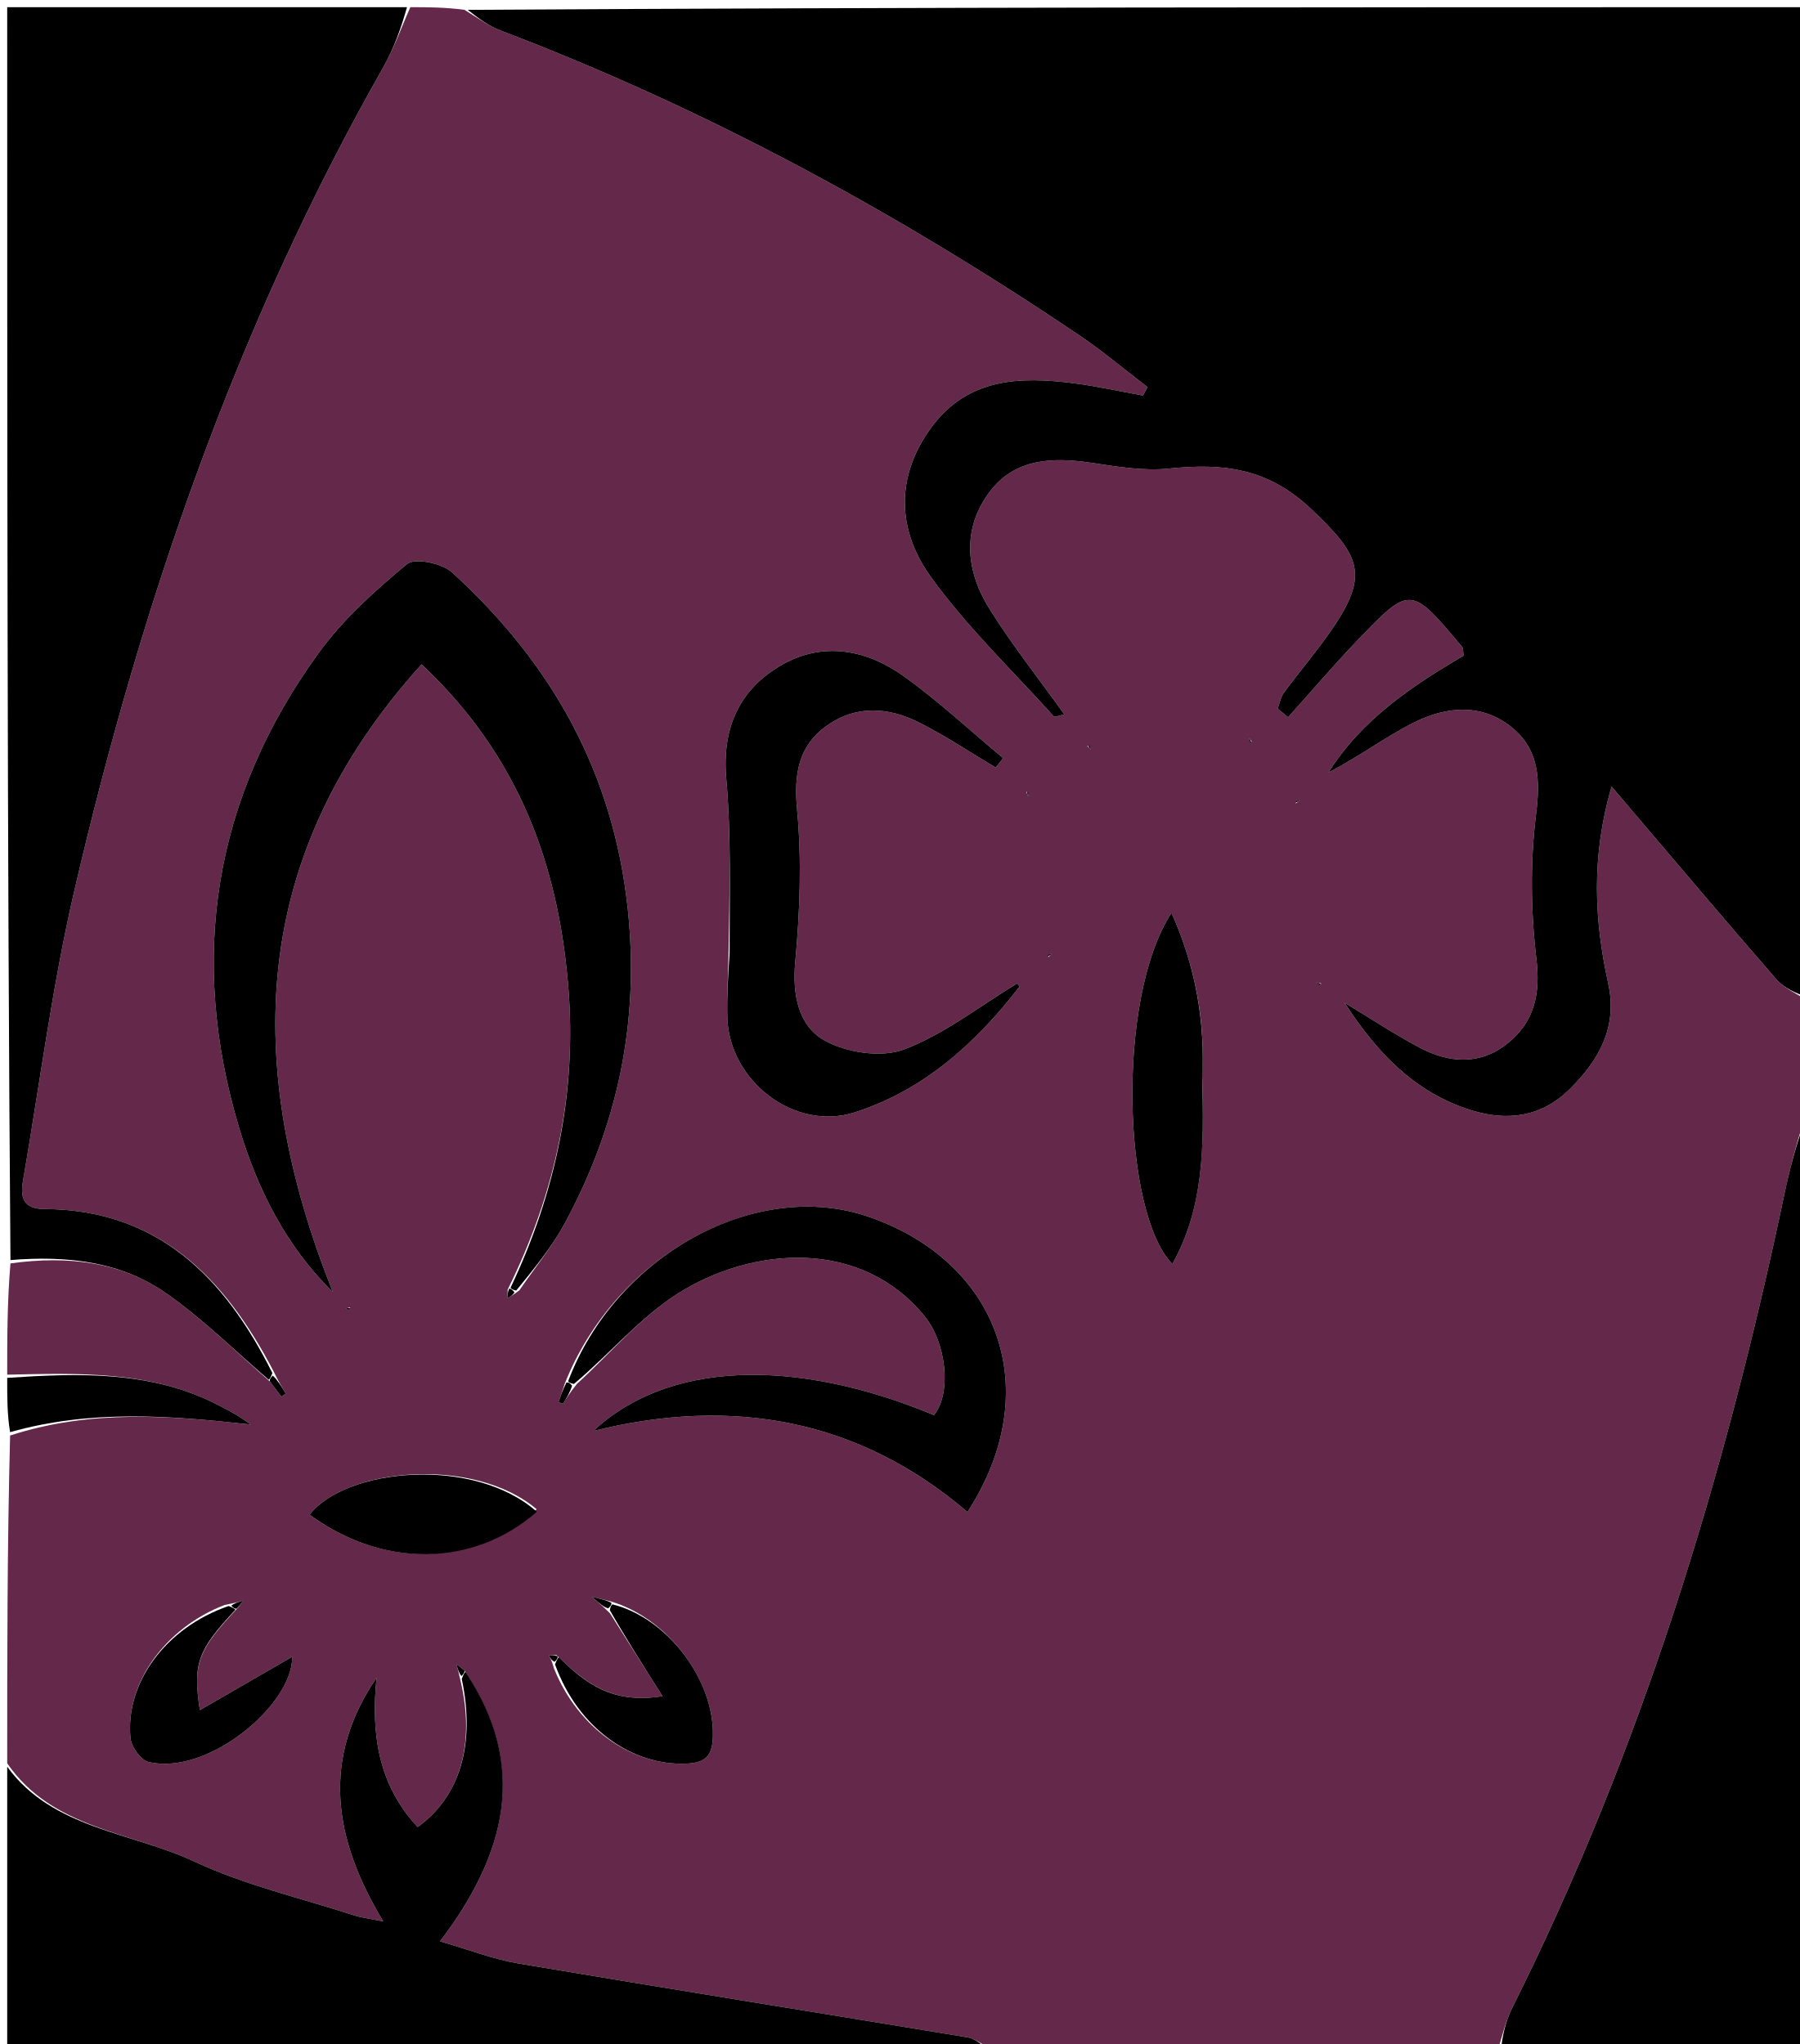
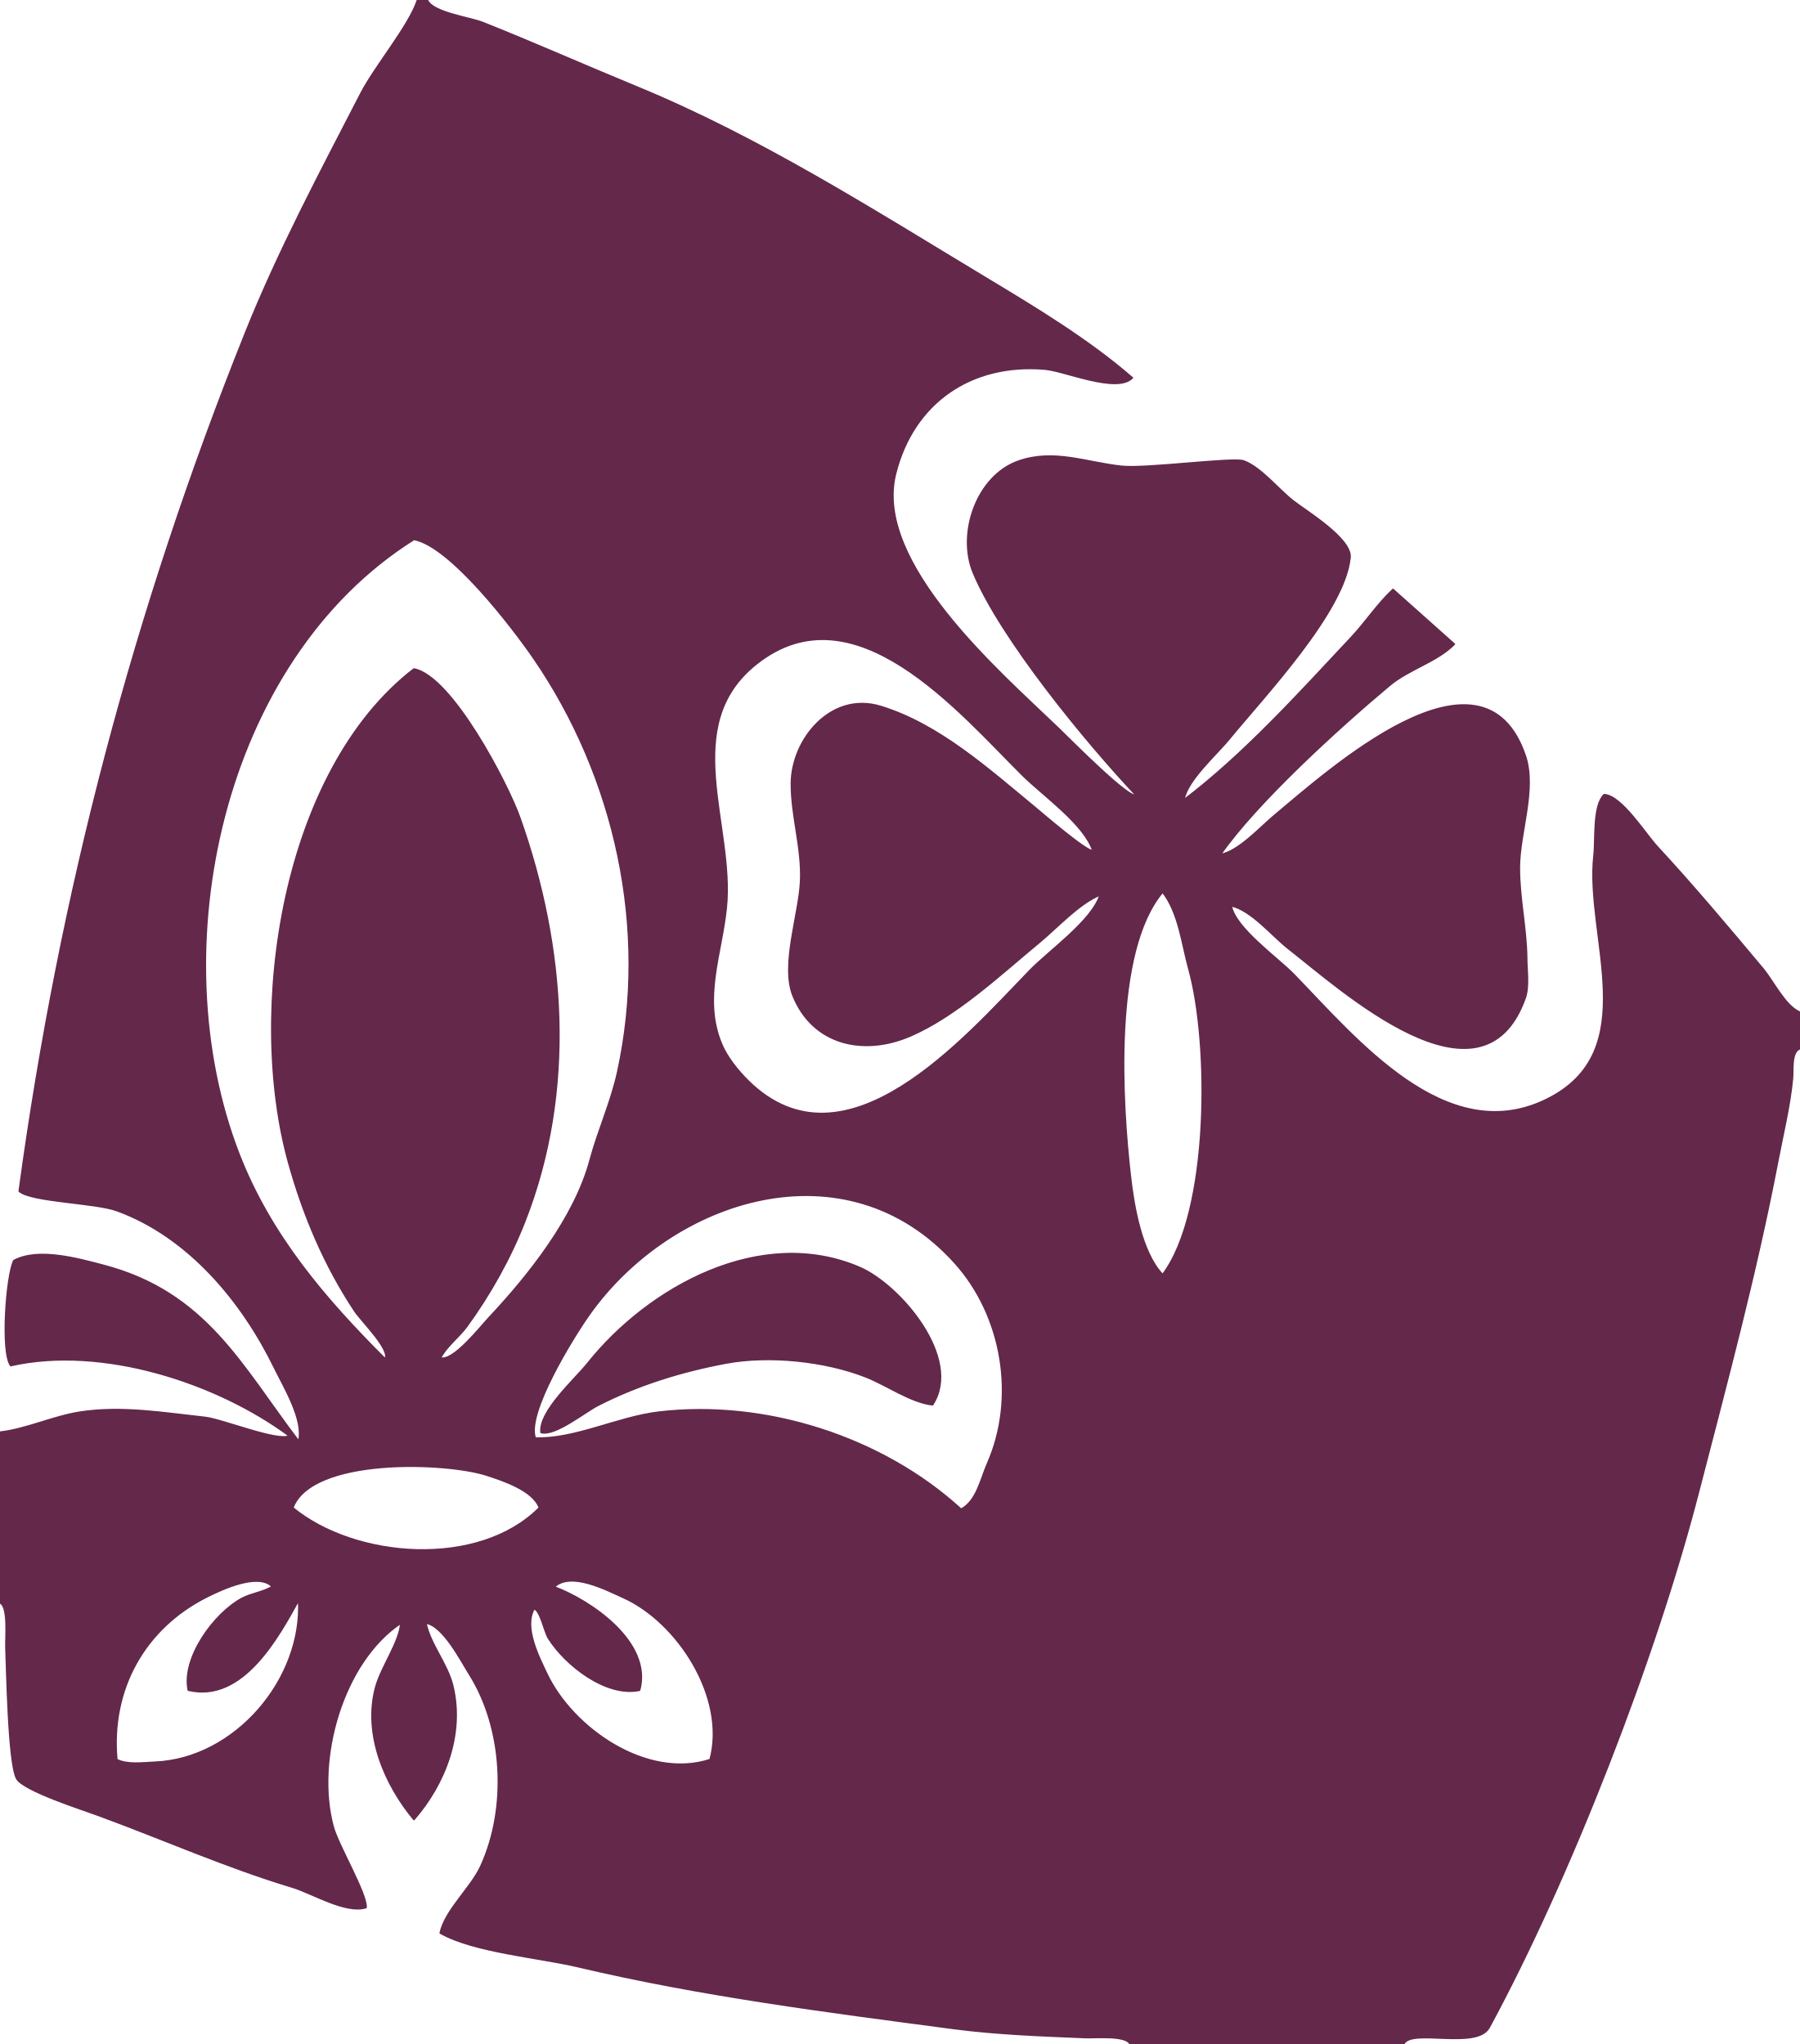
- <svg xmlns="http://www.w3.org/2000/svg" version="1.1" id="Layer_1" x="0px" y="0px" width="250" viewBox="0 0 250 284" enable-background="new 0 0 250 284" xml:space="preserve" height="284">
-   <path fill="#64284B" opacity="1" stroke="none" d=" M1,245   C1,229.979 1,214.958 1.405,199.455   C12.683,195.8 23.701,196.708 34.798,197.927   C33.278,196.752 31.704,195.932 30.122,195.127   C20.886,190.426 10.932,190.787 1,191   C1,185.978 1,180.956 1.453,175.544   C9.462,174.425 16.835,175.316 23.114,179.709   C28.175,183.25 32.617,187.677 37.477,191.93   C38.111,192.782 38.602,193.414 39.093,194.047   C39.291,193.907 39.489,193.767 39.687,193.627   C39.153,192.728 38.62,191.829 38.024,190.579   C31.153,177.371 21.843,168.064 6.129,167.988   C3.256,167.974 2.788,166.406 3.188,164.096   C5.527,150.611 7.251,136.982 10.347,123.672   C19.636,83.737 32.869,45.213 53.217,9.386   C54.725,6.731 55.75,3.802 57,1   C59.371,1 61.741,1 64.528,1.367   C66.487,2.586 67.953,3.639 69.584,4.259   C98.046,15.088 124.608,29.522 149.816,46.516   C153.136,48.754 156.212,51.354 159.401,53.787   C159.191,54.176 158.981,54.566 158.771,54.955   C155.586,54.38 152.419,53.668 149.213,53.256   C141.73,52.294 134.491,52.481 129.421,59.32   C124.33,66.188 124.613,73.66 129.296,80.151   C134.304,87.092 140.582,93.116 146.35,99.501   C146.509,99.677 147.177,99.392 147.86,99.282   C144.27,94.267 140.589,89.615 137.459,84.618   C134.136,79.314 133.587,73.458 137.514,68.281   C140.994,63.692 146.231,63.499 151.6,64.303   C155.164,64.837 158.85,65.466 162.384,65.102   C169.825,64.335 176.069,64.979 182.131,70.727   C188.932,77.175 190.283,79.796 184.952,87.536   C182.892,90.526 180.515,93.296 178.357,96.221   C177.897,96.844 177.759,97.705 177.473,98.457   C177.959,98.856 178.445,99.256 178.93,99.655   C182.121,96.103 185.219,92.461 188.521,89.015   C195.902,81.315 195.947,81.353 203.107,89.891   C203.276,90.093 203.213,90.491 203.303,91.098   C196.127,95.31 189.155,99.979 184.547,107.313   C188.656,105.23 192.307,102.462 196.328,100.425   C200.987,98.064 206.096,97.667 210.303,101.322   C213.777,104.341 213.961,108.379 213.376,113.071   C212.55,119.699 212.63,126.578 213.415,133.221   C214.006,138.221 213.104,142.077 209.297,145.063   C205.472,148.063 201.191,147.692 197.124,145.521   C193.582,143.629 190.217,141.406 186.774,139.329   C191.168,146.097 196.35,151.733 204.273,154.232   C209.544,155.894 214.247,155.101 218.07,151.303   C222.035,147.364 224.735,142.775 223.395,136.665   C221.477,127.925 220.982,119.156 223.861,109.286   C231.921,118.753 239.259,127.46 246.73,136.051   C247.83,137.315 249.561,138.031 251,139   C251,144.355 251,149.71 250.607,155.546   C249.428,159.318 248.564,162.591 247.868,165.9   C239.622,205.067 228.018,243.105 210.036,279.019   C209.102,280.885 208.667,283.001 208,285   C184.646,285 161.292,285 137.436,284.589   C136.087,283.8 135.273,283.218 134.387,283.072   C113.594,279.642 92.784,276.316 72.004,272.812   C68.533,272.227 65.186,270.908 61.129,269.739   C70.373,257.558 73.37,245.353 64.523,232.125   C64.055,231.708 63.723,231.461 63.391,231.214   C63.565,231.832 63.74,232.451 63.956,233.478   C66.053,242.278 63.921,249.61 58.02,253.855   C52.516,247.967 51.518,240.832 52.31,233.1   C44.681,244.32 46.216,255.364 53.242,266.972   C51.243,266.56 50.157,266.441 49.14,266.11   C41.748,263.712 34.058,261.94 27.068,258.675   C18.199,254.532 7.268,254.111 1,245  M84.813,222.498   C84.299,222.372 83.785,222.246 82.195,221.857   C83.457,222.941 83.874,223.298 84.738,224.166   C87.026,227.777 89.314,231.388 92.026,235.668   C84.939,236.834 81.2,233.739 77.295,229.96   C76.944,229.982 76.593,230.004 76.242,230.026   C76.449,230.385 76.657,230.744 76.954,231.823   C80.267,240.094 87.782,245.36 95.32,245.043   C98.139,244.925 98.973,243.845 99.03,241.158   C99.197,233.409 92.729,224.807 84.813,222.498  M31.21,222.997   C22.961,226.168 17.366,233.899 18.129,241.512   C18.25,242.722 19.556,244.556 20.623,244.811   C28.907,246.797 40.754,236.742 40.579,230.201   C36.633,232.481 32.416,234.92 27.761,237.61   C26.756,231.075 27.509,229.241 33.044,223.389   C33.292,223.056 33.54,222.724 33.788,222.391   C33.17,222.568 32.553,222.744 31.21,222.997  M80.158,192.265   C84.763,188.052 88.891,183.091 94.074,179.784   C104.39,173.204 119.563,171.959 128.455,182.906   C131.42,186.555 132.251,193.51 129.736,196.621   C110.182,188.494 92.675,189.217 82.41,198.824   C101.76,194.011 119.268,197.174 134.389,210.081   C145.324,193.243 138.856,175.277 120.54,169.022   C104.989,163.711 85.5,174.437 78.449,192.247   C78.16,193.109 77.872,193.971 77.583,194.833   C77.79,194.901 77.996,194.969 78.203,195.037   C78.687,194.26 79.171,193.484 80.158,192.265  M72.14,179.288   C74.281,176.157 76.727,173.19 78.511,169.868   C85.811,156.273 88.855,141.989 87.207,126.35   C85.198,107.298 76.604,92.126 62.803,79.538   C61.408,78.266 57.632,77.468 56.547,78.366   C52.083,82.059 47.641,86.064 44.258,90.728   C29.678,110.826 26.114,133.078 33.236,156.77   C35.761,165.171 39.703,173.138 46.223,179.506   C33.757,148.17 34.496,118.971 58.559,92.302   C72.115,105.05 77.528,120.189 78.929,136.954   C80.154,151.613 77.232,165.636 70.523,179.168   C70.513,179.569 70.502,179.969 70.492,180.37   C70.873,180.162 71.255,179.954 72.14,179.288  M101.19,132.869   C101.13,135.696 100.956,138.525 101.031,141.347   C101.264,150.179 110.361,157.237 118.73,154.552   C128.295,151.484 135.539,144.966 141.599,137.104   C141.65,137.039 141.268,136.641 141.276,136.651   C136.049,139.82 131.151,143.71 125.578,145.81   C122.421,147 117.591,146.267 114.538,144.565   C110.948,142.563 110.042,138.295 110.463,133.694   C111.103,126.693 111.384,119.553 110.727,112.574   C110.262,107.635 110.839,103.684 114.862,100.819   C118.886,97.953 123.376,98.24 127.597,100.354   C131.29,102.204 134.745,104.529 138.305,106.644   C138.651,106.209 138.997,105.773 139.343,105.337   C134.755,101.514 130.367,97.413 125.525,93.944   C120.398,90.269 114.381,89.118 108.714,92.315   C102.779,95.664 100.253,101.041 100.885,108.216   C101.579,116.097 101.339,124.06 101.19,132.869  M167,149.535   C167.414,141.754 166.067,134.344 162.735,126.836   C154.956,138.733 155.996,168.693 162.854,175.623   C167.276,167.714 167.238,159.134 167,149.535  M74.544,209.694   C65.88,202.337 48.142,203.908 43.004,210.449   C53.023,217.853 65.699,217.836 74.544,209.694  M48.665,181.643   C48.456,181.7 48.246,181.756 48.036,181.813   C48.251,181.885 48.465,181.957 48.665,181.643  M151.018,103.619   C151.185,103.796 151.353,103.972 151.52,104.149   C151.467,103.906 151.414,103.664 151.018,103.619  M173.907,103.069   C173.777,102.89 173.647,102.712 173.517,102.534   C173.542,102.785 173.566,103.037 173.907,103.069  M183.572,136.666   C183.332,136.605 183.091,136.543 182.85,136.482   C183.018,136.653 183.187,136.825 183.572,136.666  M145.608,132.995   C145.783,132.827 145.958,132.659 146.133,132.49   C145.893,132.544 145.653,132.598 145.608,132.995  M179.967,111.647   C180.162,111.493 180.356,111.339 180.551,111.186   C180.309,111.221 180.066,111.256 179.967,111.647  M142.56,109.987   C142.643,110.209 142.726,110.431 142.809,110.653   C142.856,110.442 142.903,110.231 142.56,109.987  z" />
-   <path fill="#000000" opacity="1" stroke="none" d=" M251,138.531   C249.561,138.031 247.83,137.315 246.73,136.051   C239.259,127.46 231.921,118.753 223.861,109.286   C220.982,119.156 221.477,127.925 223.395,136.665   C224.735,142.775 222.035,147.364 218.07,151.303   C214.247,155.101 209.544,155.894 204.273,154.232   C196.35,151.733 191.168,146.097 186.774,139.329   C190.217,141.406 193.582,143.629 197.124,145.521   C201.191,147.692 205.472,148.063 209.297,145.063   C213.104,142.077 214.006,138.221 213.415,133.221   C212.63,126.578 212.55,119.699 213.376,113.071   C213.961,108.379 213.777,104.341 210.303,101.322   C206.096,97.667 200.987,98.064 196.328,100.425   C192.307,102.462 188.656,105.23 184.547,107.313   C189.155,99.979 196.127,95.31 203.303,91.098   C203.213,90.491 203.276,90.093 203.107,89.891   C195.947,81.353 195.902,81.315 188.521,89.015   C185.219,92.461 182.121,96.103 178.93,99.655   C178.445,99.256 177.959,98.856 177.473,98.457   C177.759,97.705 177.897,96.844 178.357,96.221   C180.515,93.296 182.892,90.526 184.952,87.536   C190.283,79.796 188.932,77.175 182.131,70.727   C176.069,64.979 169.825,64.335 162.384,65.102   C158.85,65.466 155.164,64.837 151.6,64.303   C146.231,63.499 140.994,63.692 137.514,68.281   C133.587,73.458 134.136,79.314 137.459,84.618   C140.589,89.615 144.27,94.267 147.86,99.282   C147.177,99.392 146.509,99.677 146.35,99.501   C140.582,93.116 134.304,87.092 129.296,80.151   C124.613,73.66 124.33,66.188 129.421,59.32   C134.491,52.481 141.73,52.294 149.213,53.256   C152.419,53.668 155.586,54.38 158.771,54.955   C158.981,54.566 159.191,54.176 159.401,53.787   C156.212,51.354 153.136,48.754 149.816,46.516   C124.608,29.522 98.046,15.088 69.584,4.259   C67.953,3.639 66.487,2.586 64.972,1.367   C126.916,1 188.832,1 251,1   C251,46.687 251,92.375 251,138.531  z" />
-   <path fill="#000000" opacity="1" stroke="none" d=" M37.334,191.711   C32.617,187.677 28.175,183.25 23.114,179.709   C16.835,175.316 9.462,174.425 1.453,175.077   C1,117.111 1,59.221 1,1   C19.353,1 37.708,1 56.531,1   C55.75,3.802 54.725,6.731 53.217,9.386   C32.869,45.213 19.636,83.737 10.347,123.672   C7.251,136.982 5.527,150.611 3.188,164.096   C2.788,166.406 3.256,167.974 6.129,167.988   C21.843,168.064 31.153,177.371 37.835,190.775   C37.584,191.45 37.459,191.58 37.334,191.711  z" />
-   <path fill="#000000" opacity="1" stroke="none" d=" M64.658,232.294   C73.37,245.353 70.373,257.558 61.129,269.739   C65.186,270.908 68.533,272.227 72.004,272.812   C92.784,276.316 113.594,279.642 134.387,283.072   C135.273,283.218 136.087,283.8 136.967,284.589   C91.78,285 46.559,285 1,285   C1,271.981 1,258.959 1,245.469   C7.268,254.111 18.199,254.532 27.068,258.675   C34.058,261.94 41.748,263.712 49.14,266.11   C50.157,266.441 51.243,266.56 53.242,266.972   C46.216,255.364 44.681,244.32 52.31,233.1   C51.518,240.832 52.516,247.967 58.02,253.855   C63.921,249.61 66.053,242.278 64.142,233.284   C64.411,232.552 64.535,232.423 64.658,232.294  z" />
-   <path fill="#000000" opacity="1" stroke="none" d=" M208.469,285   C208.667,283.001 209.102,280.885 210.036,279.019   C228.018,243.105 239.622,205.067 247.868,165.9   C248.564,162.591 249.428,159.318 250.607,156.014   C251,198.89 251,241.781 251,285   C236.981,285 222.959,285 208.469,285  z" />
-   <path fill="#000000" opacity="1" stroke="none" d=" M1,191.444   C10.932,190.787 20.886,190.426 30.122,195.127   C31.704,195.932 33.278,196.752 34.798,197.927   C23.701,196.708 12.683,195.8 1.405,198.987   C1,196.629 1,194.259 1,191.444  z" />
-   <path fill="#000000" opacity="1" stroke="none" d=" M70.912,178.932   C77.232,165.636 80.154,151.613 78.929,136.954   C77.528,120.189 72.115,105.05 58.559,92.302   C34.496,118.971 33.757,148.17 46.223,179.506   C39.703,173.138 35.761,165.171 33.236,156.77   C26.114,133.078 29.678,110.826 44.258,90.728   C47.641,86.064 52.083,82.059 56.547,78.366   C57.632,77.468 61.408,78.266 62.803,79.538   C76.604,92.126 85.198,107.298 87.207,126.35   C88.855,141.989 85.811,156.273 78.511,169.868   C76.727,173.19 74.281,176.157 71.707,179.313   C71.154,179.203 71.033,179.068 70.912,178.932  z" />
-   <path fill="#000000" opacity="1" stroke="none" d=" M101.348,132.428   C101.339,124.06 101.579,116.097 100.885,108.216   C100.253,101.041 102.779,95.664 108.714,92.315   C114.381,89.118 120.398,90.269 125.525,93.944   C130.367,97.413 134.755,101.514 139.343,105.337   C138.997,105.773 138.651,106.209 138.305,106.644   C134.745,104.529 131.29,102.204 127.597,100.354   C123.376,98.24 118.886,97.953 114.862,100.819   C110.839,103.684 110.262,107.635 110.727,112.574   C111.384,119.553 111.103,126.693 110.463,133.694   C110.042,138.295 110.948,142.563 114.538,144.565   C117.591,146.267 122.421,147 125.578,145.81   C131.151,143.71 136.049,139.82 141.276,136.651   C141.268,136.641 141.65,137.039 141.599,137.104   C135.539,144.966 128.295,151.484 118.73,154.552   C110.361,157.237 101.264,150.179 101.031,141.347   C100.956,138.525 101.13,135.696 101.348,132.428  z" />
-   <path fill="#000000" opacity="1" stroke="none" d=" M78.912,191.933   C85.5,174.437 104.989,163.711 120.54,169.022   C138.856,175.277 145.324,193.243 134.389,210.081   C119.268,197.174 101.76,194.011 82.41,198.824   C92.675,189.217 110.182,188.494 129.736,196.621   C132.251,193.51 131.42,186.555 128.455,182.906   C119.563,171.959 104.39,173.204 94.074,179.784   C88.891,183.091 84.763,188.052 79.721,192.292   C79.16,192.191 79.036,192.062 78.912,191.933  z" />
-   <path fill="#000000" opacity="1" stroke="none" d=" M167.001,150.028   C167.238,159.134 167.276,167.714 162.854,175.623   C155.996,168.693 154.956,138.733 162.735,126.836   C166.067,134.344 167.414,141.754 167.001,150.028  z" />
-   <path fill="#000000" opacity="1" stroke="none" d=" M74.571,210.05   C65.699,217.836 53.023,217.853 43.004,210.449   C48.142,203.908 65.88,202.337 74.571,210.05  z" />
-   <path fill="#000000" opacity="1" stroke="none" d=" M32.706,223.659   C27.509,229.241 26.756,231.075 27.761,237.61   C32.416,234.92 36.633,232.481 40.579,230.201   C40.754,236.742 28.907,246.797 20.623,244.811   C19.556,244.556 18.25,242.722 18.129,241.512   C17.366,233.899 22.961,226.168 31.765,223.143   C32.448,223.413 32.577,223.536 32.706,223.659  z" />
-   <path fill="#000000" opacity="1" stroke="none" d=" M77.622,230.261   C81.2,233.739 84.939,236.834 92.026,235.668   C89.314,231.388 87.026,227.777 84.709,223.725   C84.808,223.16 84.938,223.036 85.067,222.912   C92.729,224.807 99.197,233.409 99.03,241.158   C98.973,243.845 98.139,244.925 95.32,245.043   C87.782,245.36 80.267,240.094 77.099,231.253   C77.37,230.542 77.496,230.402 77.622,230.261  z" />
-   <path fill="#000000" opacity="1" stroke="none" d=" M37.897,191.124   C38.62,191.829 39.153,192.728 39.687,193.627   C39.489,193.767 39.291,193.907 39.093,194.047   C38.602,193.414 38.111,192.782 37.477,191.93   C37.459,191.58 37.584,191.45 37.897,191.124  z" />
-   <path fill="#000000" opacity="1" stroke="none" d=" M79.469,192.514   C79.171,193.484 78.687,194.26 78.203,195.037   C77.996,194.969 77.79,194.901 77.583,194.833   C77.872,193.971 78.16,193.109 78.681,192.09   C79.036,192.062 79.16,192.191 79.469,192.514  z" />
-   <path fill="#000000" opacity="1" stroke="none" d=" M32.127,223.105   C32.553,222.744 33.17,222.568 33.788,222.391   C33.54,222.724 33.292,223.056 32.875,223.524   C32.577,223.536 32.448,223.413 32.127,223.105  z" />
-   <path fill="#000000" opacity="1" stroke="none" d=" M84.485,223.47   C83.874,223.298 83.457,222.941 82.195,221.857   C83.785,222.246 84.299,222.372 84.94,222.705   C84.938,223.036 84.808,223.16 84.485,223.47  z" />
-   <path fill="#000000" opacity="1" stroke="none" d=" M64.101,232.876   C63.74,232.451 63.565,231.832 63.391,231.214   C63.723,231.461 64.055,231.708 64.523,232.125   C64.535,232.423 64.411,232.552 64.101,232.876  z" />
-   <path fill="#000000" opacity="1" stroke="none" d=" M71.456,179.542   C71.255,179.954 70.873,180.162 70.492,180.37   C70.502,179.969 70.513,179.569 70.718,179.05   C71.033,179.068 71.154,179.203 71.456,179.542  z" />
-   <path fill="#000000" opacity="1" stroke="none" d=" M48.672,181.836   C48.465,181.957 48.251,181.885 48.036,181.813   C48.246,181.756 48.456,181.7 48.672,181.836  z" />
-   <path fill="#000000" opacity="1" stroke="none" d=" M151.189,103.52   C151.414,103.664 151.467,103.906 151.52,104.149   C151.353,103.972 151.185,103.796 151.189,103.52  z" />
-   <path fill="#000000" opacity="1" stroke="none" d=" M173.748,103.179   C173.566,103.037 173.542,102.785 173.517,102.534   C173.647,102.712 173.777,102.89 173.748,103.179  z" />
-   <path fill="#000000" opacity="1" stroke="none" d=" M183.464,136.831   C183.187,136.825 183.018,136.653 182.85,136.482   C183.091,136.543 183.332,136.605 183.464,136.831  z" />
-   <path fill="#000000" opacity="1" stroke="none" d=" M145.51,132.823   C145.653,132.598 145.893,132.544 146.133,132.49   C145.958,132.659 145.783,132.827 145.51,132.823  z" />
-   <path fill="#000000" opacity="1" stroke="none" d=" M179.895,111.469   C180.066,111.256 180.309,111.221 180.551,111.186   C180.356,111.339 180.162,111.493 179.895,111.469  z" />
-   <path fill="#000000" opacity="1" stroke="none" d=" M77.055,230.893   C76.657,230.744 76.449,230.385 76.242,230.026   C76.593,230.004 76.944,229.982 77.459,230.111   C77.496,230.402 77.37,230.542 77.055,230.893  z" />
-   <path fill="#000000" opacity="1" stroke="none" d=" M142.755,110.003   C142.903,110.231 142.856,110.442 142.809,110.653   C142.726,110.431 142.643,110.209 142.755,110.003  z" />
+ <svg xmlns="http://www.w3.org/2000/svg" viewBox="0 0 250 284" width="250" height="284">
+   <path d="M57.99 0.06C58.45 0.06 58.91 0.06 59.37 0.06C60.14 1.77 65.29 2.45 67.05 3.15C74.23 6.01 81.29 9.15 88.46 12.1C105.63 19.17 121.44 29.3 137.3 38.85C144.06 42.92 151.3 47.31 157.27 52.5C155.12 54.67 147.93 51.51 145.17 51.27C134.94 50.38 126.84 55.92 124.37 65.85C121.28 78.26 139.01 93.5 146.99 101.18C148.54 102.67 156.88 111.13 157.83 110.5C150.86 103.1 139.07 88.76 135.23 79.6C132.93 74.09 135.71 66.07 141.54 64.07C146.45 62.38 150.91 64.29 155.79 64.81C159.22 65.18 171.31 63.53 172.77 64.07C175.16 64.97 177.57 68 179.58 69.58C181.4 71.01 187.78 74.85 187.51 77.47C186.75 84.98 175.6 96.72 170.78 102.61C168.95 104.86 164.85 108.43 164.43 111.17C172.81 104.82 180.52 96.26 187.73 88.56C189.72 86.44 191.36 83.9 193.5 81.92C196.33 84.45 199.16 86.97 202 89.5C199.56 91.96 195.76 92.93 193.03 95.2C186.01 101.07 174.55 111.5 169.5 118.76C172.07 118.32 175.06 114.95 177.1 113.26C184.28 107.31 205.92 87.57 211.85 105C213.42 109.63 211.05 115.73 211.03 120.5C211.02 124.82 212.01 128.94 212.05 133.17C212.06 134.83 212.4 137.07 211.84 138.66C205.86 155.44 186.12 137.33 179.01 131.81C176.78 130.08 173.81 126.42 171 125.83C171.57 128.98 177.44 133.07 179.73 135.43C188.43 144.4 200.83 159.54 214.7 152.84C228.49 146.2 220.16 130.16 221.44 118.85C221.69 116.66 221.26 111.97 222.83 110.43C225.24 110.56 228.52 115.85 230.19 117.65C235.27 123.14 240.09 128.89 244.88 134.61C246.3 136.31 247.92 139.72 249.94 140.62C249.94 142.32 249.94 144.02 249.94 145.72C248.78 146.25 249.08 148.7 248.97 149.85C248.61 153.68 247.61 157.71 246.89 161.5C243.9 177.04 239.81 192.21 235.87 207.45C229.98 230.29 218.04 261.01 206.84 281.69C205.15 284.8 196.14 281.8 195 283.94C182.32 283.94 169.64 283.94 156.96 283.94C156.32 282.76 152.2 283.14 150.83 283.09C144.77 282.84 138.52 282.62 132.5 281.83C114.92 279.5 97.45 277.29 80.23 273.22C74.87 271.96 65.75 271.19 61.17 268.57C61.83 265.44 65.43 262.32 66.81 259.31C70.55 251.16 69.96 240.12 65.22 232.61C64.03 230.71 61.52 225.8 59.14 225.5C59.75 228.48 62.12 231.15 62.87 234.23C64.5 240.95 61.79 247.86 57.5 252.79C53.48 247.97 50.46 241 52.19 234.49C52.95 231.62 55.52 228.2 55.7 225.5C47.59 230.88 43.71 244.55 46.27 253.85C46.99 256.46 50.97 263.15 50.83 265.03C48.01 265.9 43.37 263.02 40.63 262.19C31.41 259.41 22.65 255.51 13.64 252.2C11.56 251.43 3.27 248.79 2.34 247.12C1.17 245.01 0.97 232 0.84 228.89C0.79 227.56 1.21 223.34 0.06 222.71C0.06 214.81 0.06 206.91 0.06 199C3.68 198.58 7.4 196.8 11.17 196.22C16.95 195.34 22.78 196.34 28.5 196.96C30.81 197.21 38.75 200.42 40.19 199.5C30.12 192.03 14.15 186.85 1.5 189.72C0.14 187.96 0.88 177.35 1.93 175.17C5.32 173.33 10.89 174.92 14.34 175.82C28.62 179.56 33.52 189.78 41.5 200.27C42.3 197.36 39.41 192.64 38.15 190.05C33.64 180.78 26.2 171.84 16.29 168.2C13.26 167.08 4.35 166.97 2.69 165.5C8.32 124.03 18.7 84.73 34.12 46.25C38.7 34.81 44.55 23.85 50.16 12.96C52.09 9.23 56.85 3.56 57.99 0.06ZM57.5 74.93C30.7 91.78 22.19 132.08 33.17 160.34C37.56 171.64 45.04 180.37 53.5 188.83C54.35 187.6 50.24 183.56 49.31 182.18C45.13 175.89 42.18 168.93 40.15 161.67C34.22 140.52 39.16 107.12 57.5 92.97C62.74 93.94 70.53 108.92 72.19 113.64C78.56 131.61 79.99 151.59 72.86 169.74C70.85 174.86 68.07 179.83 64.81 184.31C63.73 185.78 61.91 187.15 61.17 188.7C62.95 189.23 66.71 184.41 67.94 183.1C73.54 177.13 79.85 169.17 82 161.16C83.1 157.06 84.89 153.18 85.82 148.96C90.2 128.96 85.43 107.85 74.12 91.4C71.22 87.19 62.54 75.83 57.5 74.93ZM151.83 118.22C150.66 114.53 144.88 110.49 142.1 107.74C133.26 98.98 118.69 81.39 105.06 92.23C94.2 100.86 102.05 114.68 100.86 126.17C100.21 132.51 97.59 138.73 100.18 145C100.95 146.89 102.51 148.81 103.95 150.23C117.44 163.46 134 144.21 143.03 134.89C145.71 132.12 151.74 127.92 152.83 124.32C149.86 125.53 146.95 128.78 144.4 130.89C139.01 135.35 132.86 141.15 126.44 143.92C120 146.7 112.92 145.18 110.17 138.32C108.48 134.08 111.02 127 111.23 122.5C111.45 117.81 109.92 113.41 109.95 108.83C109.99 102.73 115.45 96.07 122.32 98.17C130.4 100.65 137.21 106.8 143.7 112.15C144.82 113.08 150.99 118.41 151.83 118.22ZM161.5 123.93C154.47 132.23 155.84 153.41 157 163.48C157.46 167.55 158.57 174.08 161.5 177.12C168.13 168.35 168.02 144.86 165.17 134.65C164.2 131.18 163.77 126.83 161.5 123.93ZM133.5 209.72C135.7 208.55 136.24 205.51 137.19 203.36C141.21 194.25 139.3 182.85 132.69 175.49C117.6 158.67 93.35 166.38 81.82 182.66C79.66 185.71 73.03 196.39 74.34 199.83C79.92 200 85.79 196.91 91.5 196.23C106.29 194.48 122.54 199.68 133.5 209.72ZM129.53 195.17C126.47 194.82 123.11 192.38 120.21 191.26C114.57 189.06 106.85 188.25 100.84 189.37C94.64 190.53 88.67 192.38 83.08 195.23C81.24 196.17 77.09 199.55 75.17 199.02C74.86 196.09 79.86 191.68 81.64 189.45C90.13 178.8 105.73 170.22 119.42 176.13C125.03 178.56 133.71 188.75 129.53 195.17ZM74.94 209.5C74.09 207.05 69.8 205.65 67.54 204.92C61.92 203.12 43.33 202.39 40.65 209.5C49.33 216.66 66.54 217.98 74.94 209.5ZM37.83 220.44C35.9 218.43 30.79 220.82 28.72 221.86C20.08 226.21 15.31 234.71 16.21 244.5C17.74 245.25 19.8 244.94 21.5 244.87C32.67 244.42 42.14 233.28 41.5 222.29C38.74 227.26 33.78 236.63 26.17 234.82C25.26 230.35 29.73 224.22 33.58 222.12C34.91 221.4 36.62 221.23 37.83 220.44ZM98.66 244.5C100.98 235.92 94.2 225.35 86.55 221.93C84.2 220.87 79.26 218.28 76.97 220.5C82 222.37 90.63 228.18 88.83 234.83C84.23 235.8 78.55 231.35 76.21 227.63C75.62 226.69 75.09 223.76 74.19 223.5C72.68 226.04 74.82 230.2 75.93 232.55C79.52 240.15 89.85 247.37 98.66 244.5Z" fill="#64284b" fill-rule="evenodd" stroke="#64284b" stroke-width="0.25" stroke-linejoin="round" />
</svg>
